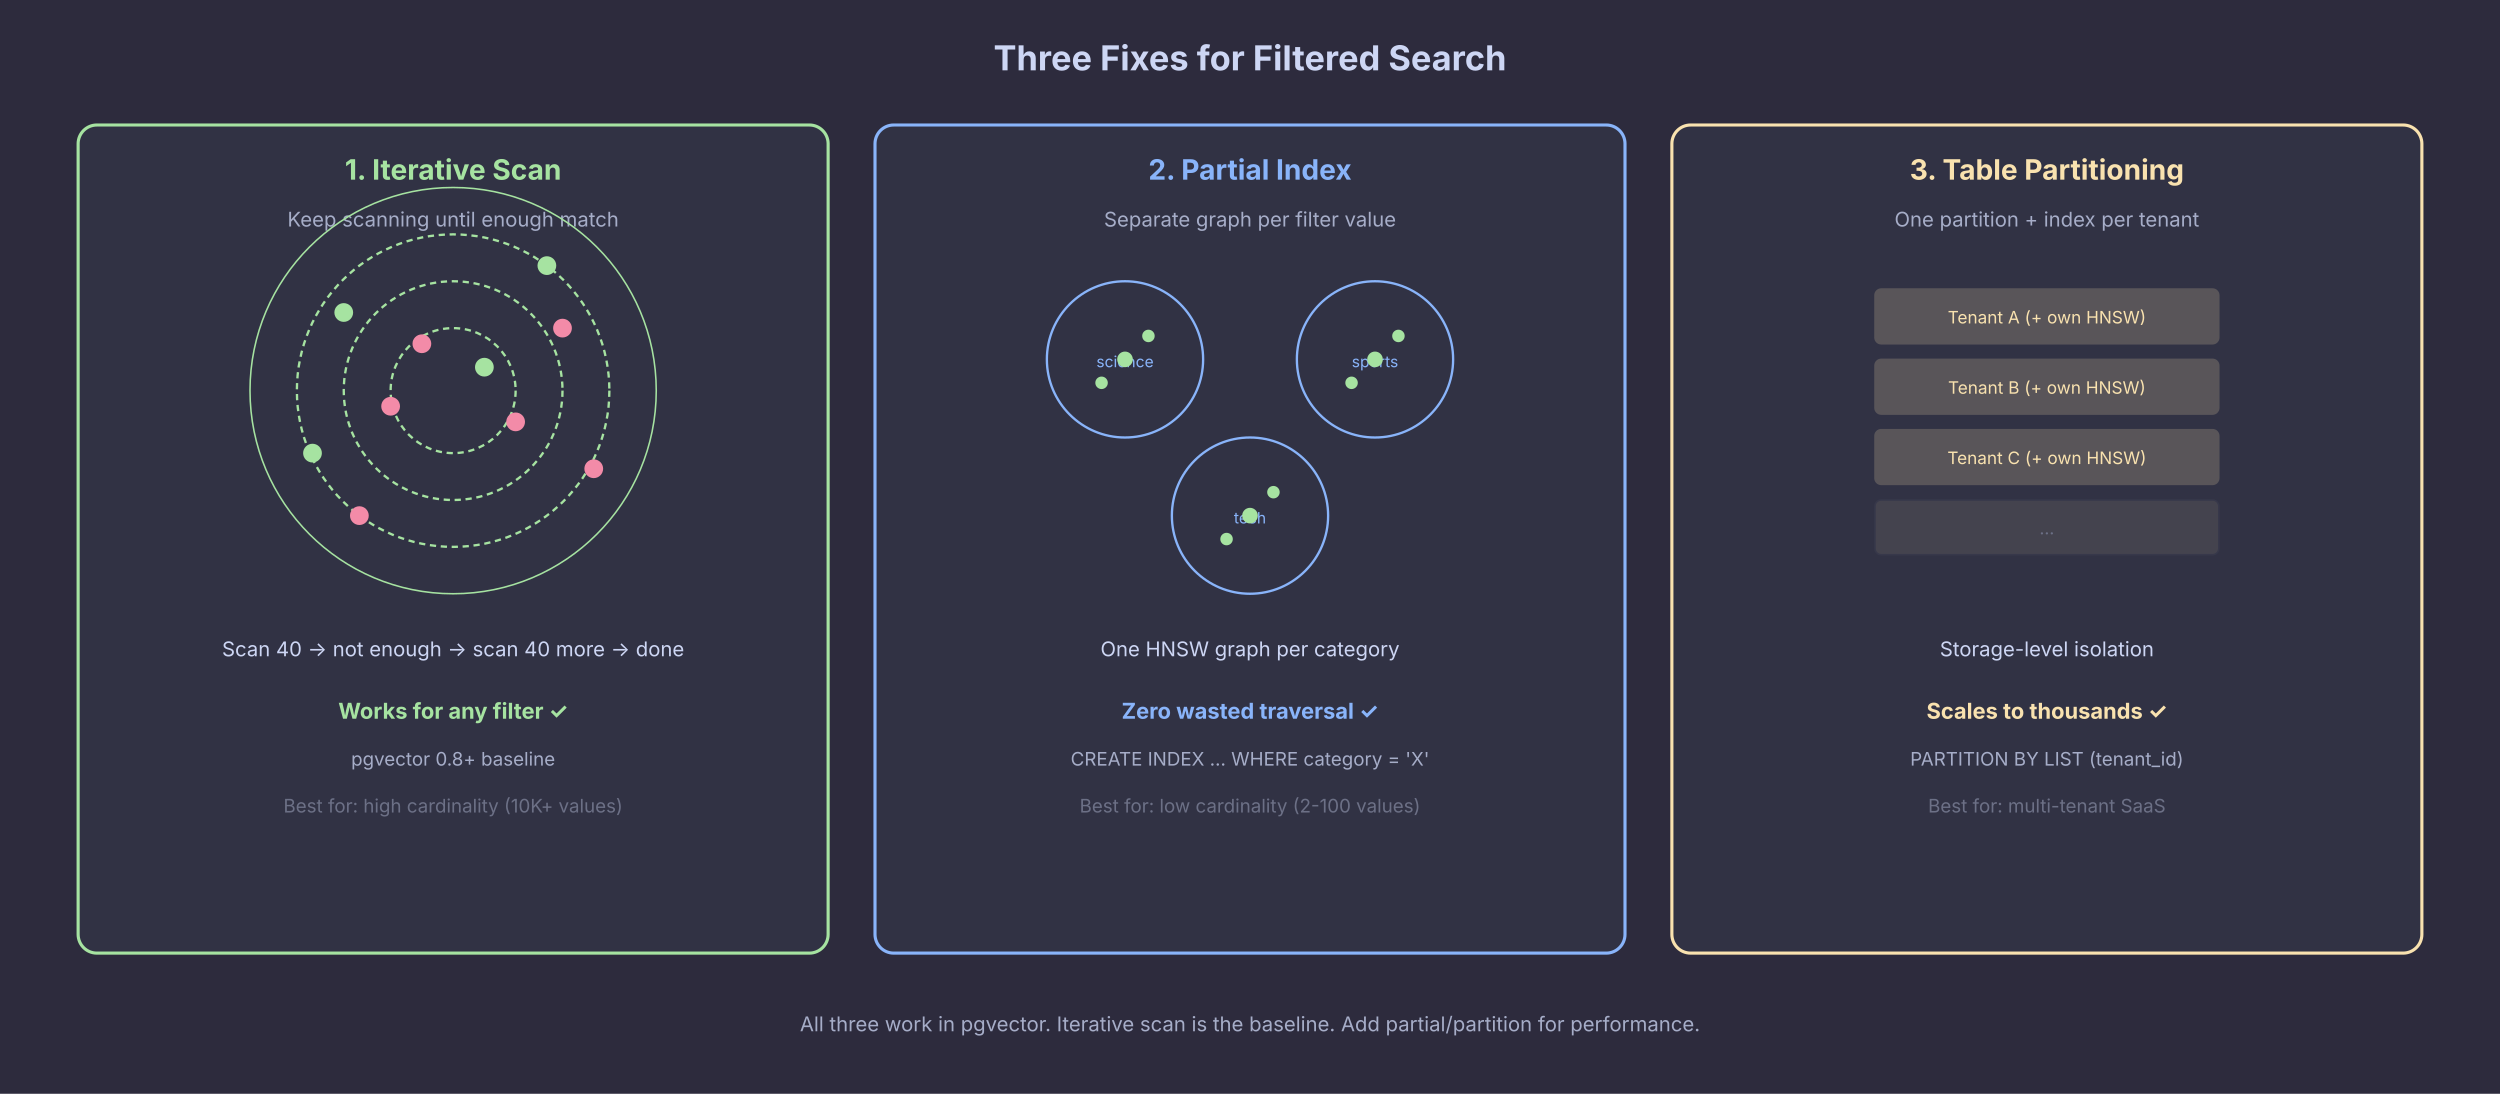
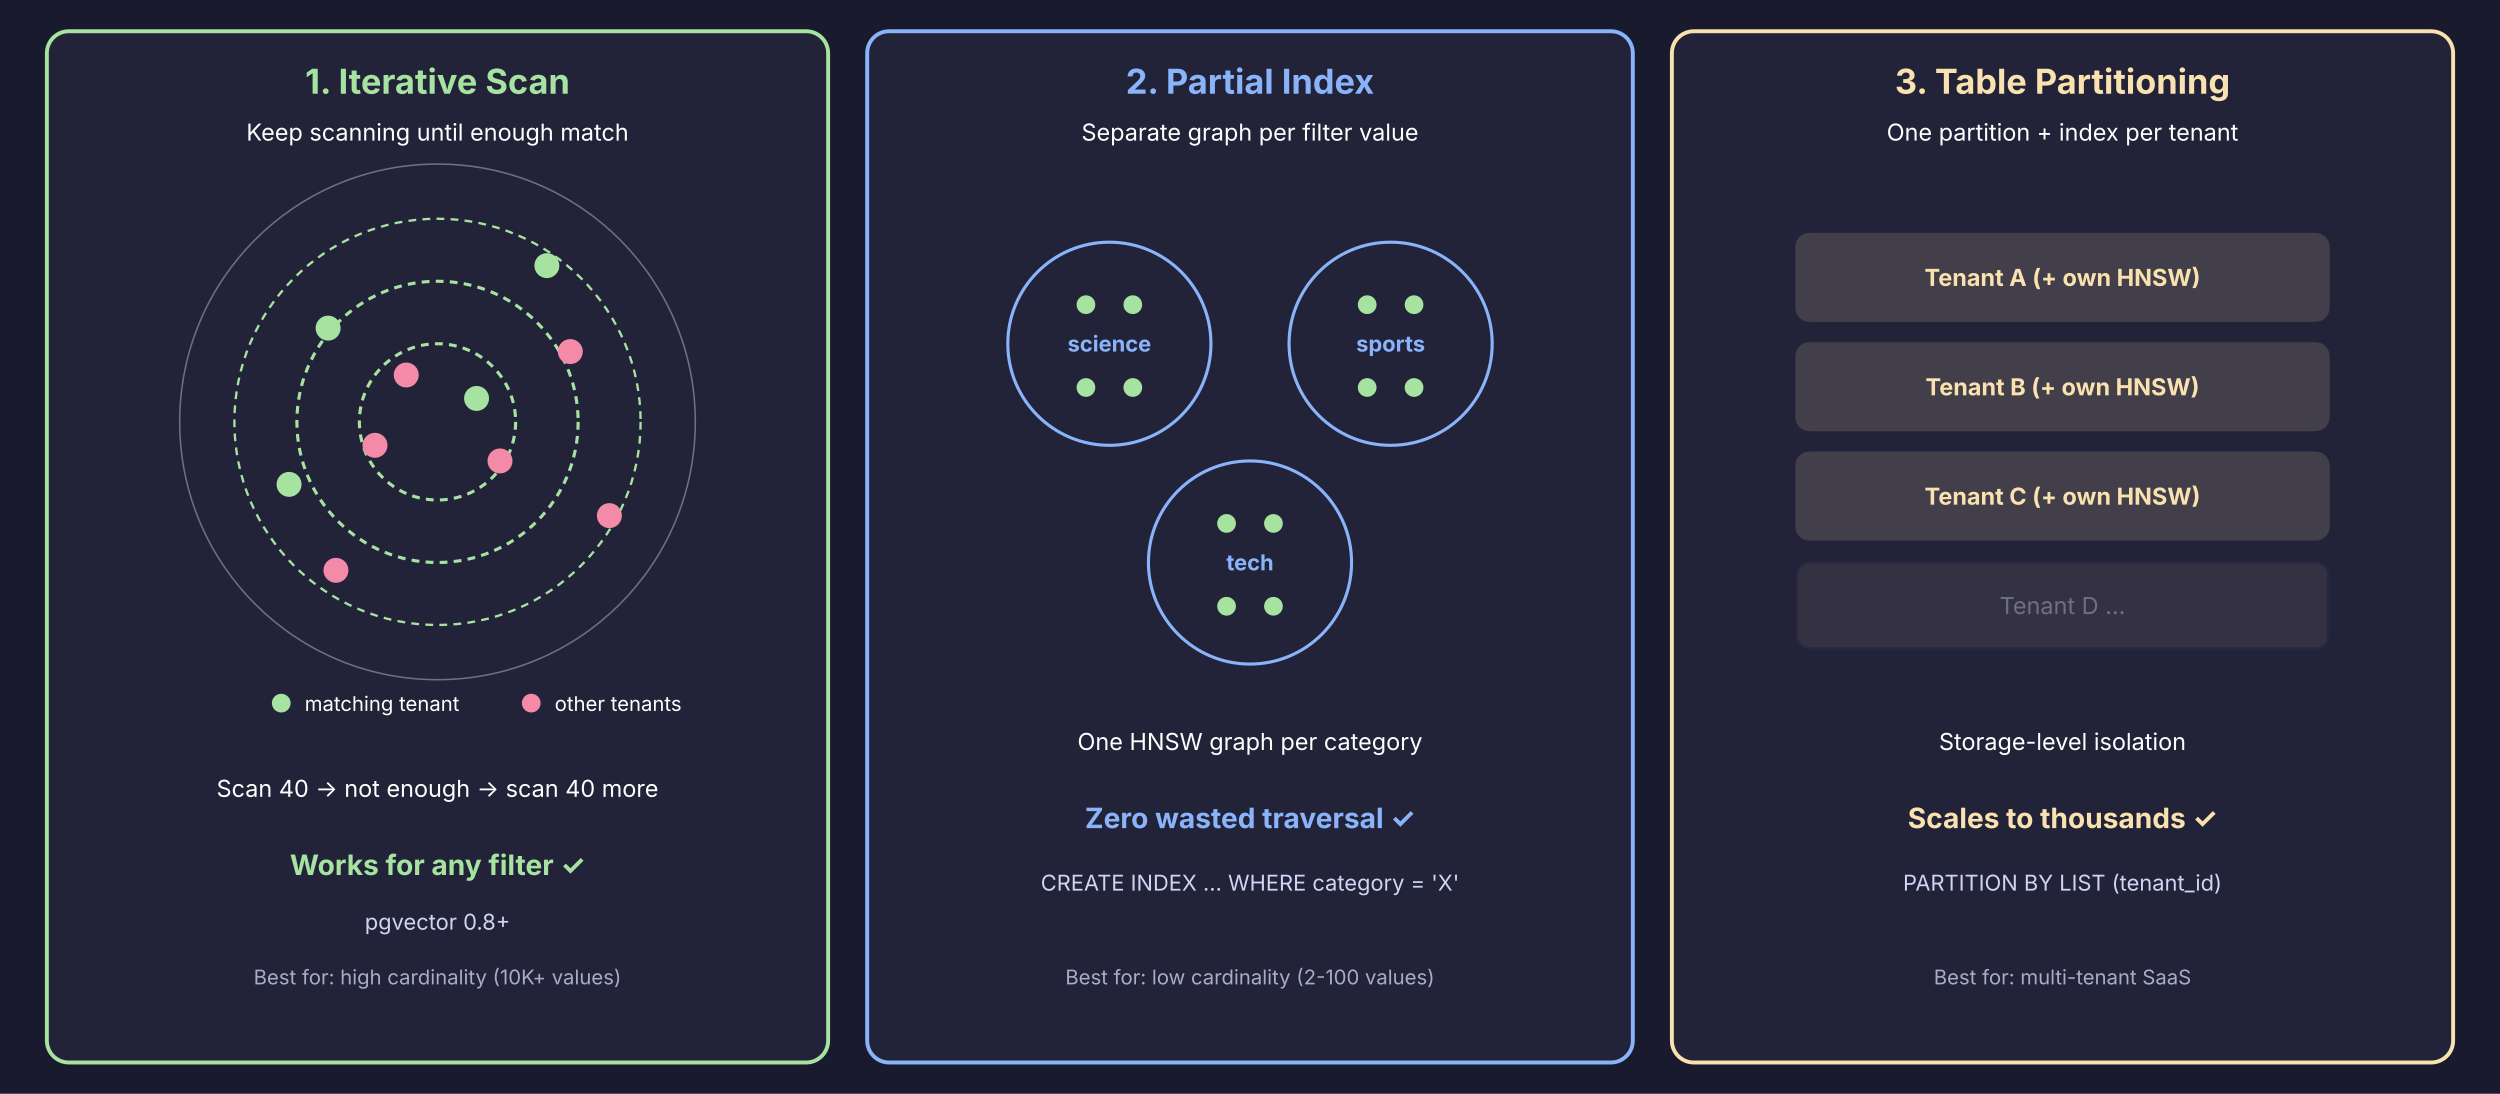
<svg xmlns="http://www.w3.org/2000/svg" viewBox="0 0 1600 700" font-family="Inter, -apple-system, sans-serif">
-   <rect width="1600" height="700" fill="#2d2b3d" />
-   <text x="800" y="45" text-anchor="middle" fill="#cdd6f4" font-size="22" font-weight="bold">Three Fixes for Filtered Search</text>
-   <rect x="50" y="80" width="480" height="530" rx="12" fill="#313244" stroke="#a6e3a1" stroke-width="2" />
-   <text x="290" y="115" text-anchor="middle" fill="#a6e3a1" font-size="18" font-weight="bold">1. Iterative Scan</text>
-   <text x="290" y="145" text-anchor="middle" fill="#a6adc8" font-size="13">Keep scanning until enough match</text>
-   <circle cx="290" cy="250" r="40" fill="none" stroke="#a6e3a1" stroke-width="1.5" stroke-dasharray="4,3" />
-   <circle cx="290" cy="250" r="70" fill="none" stroke="#a6e3a1" stroke-width="1.5" stroke-dasharray="4,3" />
-   <circle cx="290" cy="250" r="100" fill="none" stroke="#a6e3a1" stroke-width="1.5" stroke-dasharray="4,3" />
-   <circle cx="290" cy="250" r="130" fill="none" stroke="#a6e3a1" stroke-width="1" />
-   <circle cx="270" cy="220" r="6" fill="#f38ba8" />
-   <circle cx="310" cy="235" r="6" fill="#a6e3a1" />
-   <circle cx="250" cy="260" r="6" fill="#f38ba8" />
-   <circle cx="330" cy="270" r="6" fill="#f38ba8" />
-   <circle cx="220" cy="200" r="6" fill="#a6e3a1" />
-   <circle cx="360" cy="210" r="6" fill="#f38ba8" />
-   <circle cx="200" cy="290" r="6" fill="#a6e3a1" />
-   <circle cx="380" cy="300" r="6" fill="#f38ba8" />
-   <circle cx="350" cy="170" r="6" fill="#a6e3a1" />
-   <circle cx="230" cy="330" r="6" fill="#f38ba8" />
-   <text x="290" y="420" text-anchor="middle" fill="#cdd6f4" font-size="13">Scan 40 → not enough → scan 40 more → done</text>
-   <text x="290" y="460" text-anchor="middle" fill="#a6e3a1" font-size="14" font-weight="bold">Works for any filter ✓</text>
-   <text x="290" y="490" text-anchor="middle" fill="#a6adc8" font-size="12">pgvector 0.8+ baseline</text>
-   <text x="290" y="520" text-anchor="middle" fill="#6c7086" font-size="12">Best for: high cardinality (10K+ values)</text>
-   <rect x="560" y="80" width="480" height="530" rx="12" fill="#313244" stroke="#89b4fa" stroke-width="2" />
-   <text x="800" y="115" text-anchor="middle" fill="#89b4fa" font-size="18" font-weight="bold">2. Partial Index</text>
-   <text x="800" y="145" text-anchor="middle" fill="#a6adc8" font-size="13">Separate graph per filter value</text>
-   <circle cx="720" cy="230" r="50" fill="none" stroke="#89b4fa" stroke-width="1.5" />
-   <text x="720" y="235" text-anchor="middle" fill="#89b4fa" font-size="10">science</text>
-   <circle cx="720" cy="230" r="5" fill="#a6e3a1" />
-   <circle cx="735" cy="215" r="4" fill="#a6e3a1" />
-   <circle cx="705" cy="245" r="4" fill="#a6e3a1" />
-   <circle cx="880" cy="230" r="50" fill="none" stroke="#89b4fa" stroke-width="1.5" />
-   <text x="880" y="235" text-anchor="middle" fill="#89b4fa" font-size="10">sports</text>
-   <circle cx="880" cy="230" r="5" fill="#a6e3a1" />
-   <circle cx="895" cy="215" r="4" fill="#a6e3a1" />
-   <circle cx="865" cy="245" r="4" fill="#a6e3a1" />
-   <circle cx="800" cy="330" r="50" fill="none" stroke="#89b4fa" stroke-width="1.5" />
-   <text x="800" y="335" text-anchor="middle" fill="#89b4fa" font-size="10">tech</text>
-   <circle cx="800" cy="330" r="5" fill="#a6e3a1" />
-   <circle cx="815" cy="315" r="4" fill="#a6e3a1" />
-   <circle cx="785" cy="345" r="4" fill="#a6e3a1" />
-   <text x="800" y="420" text-anchor="middle" fill="#cdd6f4" font-size="13">One HNSW graph per category</text>
-   <text x="800" y="460" text-anchor="middle" fill="#89b4fa" font-size="14" font-weight="bold">Zero wasted traversal ✓</text>
-   <text x="800" y="490" text-anchor="middle" fill="#a6adc8" font-size="12">CREATE INDEX ... WHERE category = 'X'</text>
-   <text x="800" y="520" text-anchor="middle" fill="#6c7086" font-size="12">Best for: low cardinality (2-100 values)</text>
-   <rect x="1070" y="80" width="480" height="530" rx="12" fill="#313244" stroke="#f9e2af" stroke-width="2" />
-   <text x="1310" y="115" text-anchor="middle" fill="#f9e2af" font-size="18" font-weight="bold">3. Table Partitioning</text>
-   <text x="1310" y="145" text-anchor="middle" fill="#a6adc8" font-size="13">One partition + index per tenant</text>
-   <rect x="1200" y="185" width="220" height="35" rx="4" fill="#f9e2af" opacity="0.2" stroke="#f9e2af" stroke-width="1" />
-   <text x="1310" y="207" text-anchor="middle" fill="#f9e2af" font-size="11">Tenant A (+ own HNSW)</text>
-   <rect x="1200" y="230" width="220" height="35" rx="4" fill="#f9e2af" opacity="0.2" stroke="#f9e2af" stroke-width="1" />
-   <text x="1310" y="252" text-anchor="middle" fill="#f9e2af" font-size="11">Tenant B (+ own HNSW)</text>
-   <rect x="1200" y="275" width="220" height="35" rx="4" fill="#f9e2af" opacity="0.2" stroke="#f9e2af" stroke-width="1" />
-   <text x="1310" y="297" text-anchor="middle" fill="#f9e2af" font-size="11">Tenant C (+ own HNSW)</text>
-   <rect x="1200" y="320" width="220" height="35" rx="4" fill="#f9e2af" opacity="0.1" stroke="#6c7086" stroke-width="1" />
-   <text x="1310" y="342" text-anchor="middle" fill="#6c7086" font-size="11">...</text>
-   <text x="1310" y="420" text-anchor="middle" fill="#cdd6f4" font-size="13">Storage-level isolation</text>
-   <text x="1310" y="460" text-anchor="middle" fill="#f9e2af" font-size="14" font-weight="bold">Scales to thousands ✓</text>
-   <text x="1310" y="490" text-anchor="middle" fill="#a6adc8" font-size="12">PARTITION BY LIST (tenant_id)</text>
-   <text x="1310" y="520" text-anchor="middle" fill="#6c7086" font-size="12">Best for: multi-tenant SaaS</text>
-   <text x="800" y="660" text-anchor="middle" fill="#a6adc8" font-size="13">All three work in pgvector. Iterative scan is the baseline. Add partial/partition for performance.</text>
+   <rect width="1600" height="700" fill="#1a1a2e" />
+   <rect x="30" y="20" width="500" height="660" rx="14" fill="#222238" stroke="#a6e3a1" stroke-width="2.5" />
+   <text x="280" y="60" text-anchor="middle" fill="#a6e3a1" font-size="22" font-weight="bold">1. Iterative Scan</text>
+   <text x="280" y="90" text-anchor="middle" fill="#ffffff" font-size="15">Keep scanning until enough match</text>
+   <circle cx="280" cy="270" r="50" fill="none" stroke="#a6e3a1" stroke-width="2" stroke-dasharray="5,4" />
+   <circle cx="280" cy="270" r="90" fill="none" stroke="#a6e3a1" stroke-width="2" stroke-dasharray="5,4" />
+   <circle cx="280" cy="270" r="130" fill="none" stroke="#a6e3a1" stroke-width="1.5" stroke-dasharray="5,4" />
+   <circle cx="280" cy="270" r="165" fill="none" stroke="#6c7086" stroke-width="1" />
+   <circle cx="260" cy="240" r="8" fill="#f38ba8" />
+   <circle cx="305" cy="255" r="8" fill="#a6e3a1" />
+   <circle cx="240" cy="285" r="8" fill="#f38ba8" />
+   <circle cx="320" cy="295" r="8" fill="#f38ba8" />
+   <circle cx="210" cy="210" r="8" fill="#a6e3a1" />
+   <circle cx="365" cy="225" r="8" fill="#f38ba8" />
+   <circle cx="185" cy="310" r="8" fill="#a6e3a1" />
+   <circle cx="390" cy="330" r="8" fill="#f38ba8" />
+   <circle cx="350" cy="170" r="8" fill="#a6e3a1" />
+   <circle cx="215" cy="365" r="8" fill="#f38ba8" />
+   <circle cx="180" cy="450" r="6" fill="#a6e3a1" />
+   <text x="195" y="455" fill="#ffffff" font-size="13">matching tenant</text>
+   <circle cx="340" cy="450" r="6" fill="#f38ba8" />
+   <text x="355" y="455" fill="#ffffff" font-size="13">other tenants</text>
+   <text x="280" y="510" text-anchor="middle" fill="#ffffff" font-size="15">Scan 40 → not enough → scan 40 more</text>
+   <text x="280" y="560" text-anchor="middle" fill="#a6e3a1" font-size="18" font-weight="bold">Works for any filter ✓</text>
+   <text x="280" y="595" text-anchor="middle" fill="#cdd6f4" font-size="14">pgvector 0.8+</text>
+   <text x="280" y="630" text-anchor="middle" fill="#a6adc8" font-size="13">Best for: high cardinality (10K+ values)</text>
+   <rect x="555" y="20" width="490" height="660" rx="14" fill="#222238" stroke="#89b4fa" stroke-width="2.5" />
+   <text x="800" y="60" text-anchor="middle" fill="#89b4fa" font-size="22" font-weight="bold">2. Partial Index</text>
+   <text x="800" y="90" text-anchor="middle" fill="#ffffff" font-size="15">Separate graph per filter value</text>
+   <circle cx="710" cy="220" r="65" fill="none" stroke="#89b4fa" stroke-width="2" />
+   <text x="710" y="225" text-anchor="middle" fill="#89b4fa" font-size="14" font-weight="bold">science</text>
+   <circle cx="695" cy="195" r="6" fill="#a6e3a1" />
+   <circle cx="725" cy="195" r="6" fill="#a6e3a1" />
+   <circle cx="695" cy="248" r="6" fill="#a6e3a1" />
+   <circle cx="725" cy="248" r="6" fill="#a6e3a1" />
+   <circle cx="890" cy="220" r="65" fill="none" stroke="#89b4fa" stroke-width="2" />
+   <text x="890" y="225" text-anchor="middle" fill="#89b4fa" font-size="14" font-weight="bold">sports</text>
+   <circle cx="875" cy="195" r="6" fill="#a6e3a1" />
+   <circle cx="905" cy="195" r="6" fill="#a6e3a1" />
+   <circle cx="875" cy="248" r="6" fill="#a6e3a1" />
+   <circle cx="905" cy="248" r="6" fill="#a6e3a1" />
+   <circle cx="800" cy="360" r="65" fill="none" stroke="#89b4fa" stroke-width="2" />
+   <text x="800" y="365" text-anchor="middle" fill="#89b4fa" font-size="14" font-weight="bold">tech</text>
+   <circle cx="785" cy="335" r="6" fill="#a6e3a1" />
+   <circle cx="815" cy="335" r="6" fill="#a6e3a1" />
+   <circle cx="785" cy="388" r="6" fill="#a6e3a1" />
+   <circle cx="815" cy="388" r="6" fill="#a6e3a1" />
+   <text x="800" y="480" text-anchor="middle" fill="#ffffff" font-size="15">One HNSW graph per category</text>
+   <text x="800" y="530" text-anchor="middle" fill="#89b4fa" font-size="18" font-weight="bold">Zero wasted traversal ✓</text>
+   <text x="800" y="570" text-anchor="middle" fill="#cdd6f4" font-size="14">CREATE INDEX ... WHERE category = 'X'</text>
+   <text x="800" y="630" text-anchor="middle" fill="#a6adc8" font-size="13">Best for: low cardinality (2-100 values)</text>
+   <rect x="1070" y="20" width="500" height="660" rx="14" fill="#222238" stroke="#f9e2af" stroke-width="2.5" />
+   <text x="1320" y="60" text-anchor="middle" fill="#f9e2af" font-size="22" font-weight="bold">3. Table Partitioning</text>
+   <text x="1320" y="90" text-anchor="middle" fill="#ffffff" font-size="15">One partition + index per tenant</text>
+   <rect x="1150" y="150" width="340" height="55" rx="8" fill="#f9e2af" opacity="0.15" stroke="#f9e2af" stroke-width="2" />
+   <text x="1320" y="183" text-anchor="middle" fill="#f9e2af" font-size="15" font-weight="bold">Tenant A (+ own HNSW)</text>
+   <rect x="1150" y="220" width="340" height="55" rx="8" fill="#f9e2af" opacity="0.15" stroke="#f9e2af" stroke-width="2" />
+   <text x="1320" y="253" text-anchor="middle" fill="#f9e2af" font-size="15" font-weight="bold">Tenant B (+ own HNSW)</text>
+   <rect x="1150" y="290" width="340" height="55" rx="8" fill="#f9e2af" opacity="0.15" stroke="#f9e2af" stroke-width="2" />
+   <text x="1320" y="323" text-anchor="middle" fill="#f9e2af" font-size="15" font-weight="bold">Tenant C (+ own HNSW)</text>
+   <rect x="1150" y="360" width="340" height="55" rx="8" fill="#f9e2af" opacity="0.08" stroke="#6c7086" stroke-width="1.5" />
+   <text x="1320" y="393" text-anchor="middle" fill="#6c7086" font-size="15">Tenant D ...</text>
+   <text x="1320" y="480" text-anchor="middle" fill="#ffffff" font-size="15">Storage-level isolation</text>
+   <text x="1320" y="530" text-anchor="middle" fill="#f9e2af" font-size="18" font-weight="bold">Scales to thousands ✓</text>
+   <text x="1320" y="570" text-anchor="middle" fill="#cdd6f4" font-size="14">PARTITION BY LIST (tenant_id)</text>
+   <text x="1320" y="630" text-anchor="middle" fill="#a6adc8" font-size="13">Best for: multi-tenant SaaS</text>
</svg>
